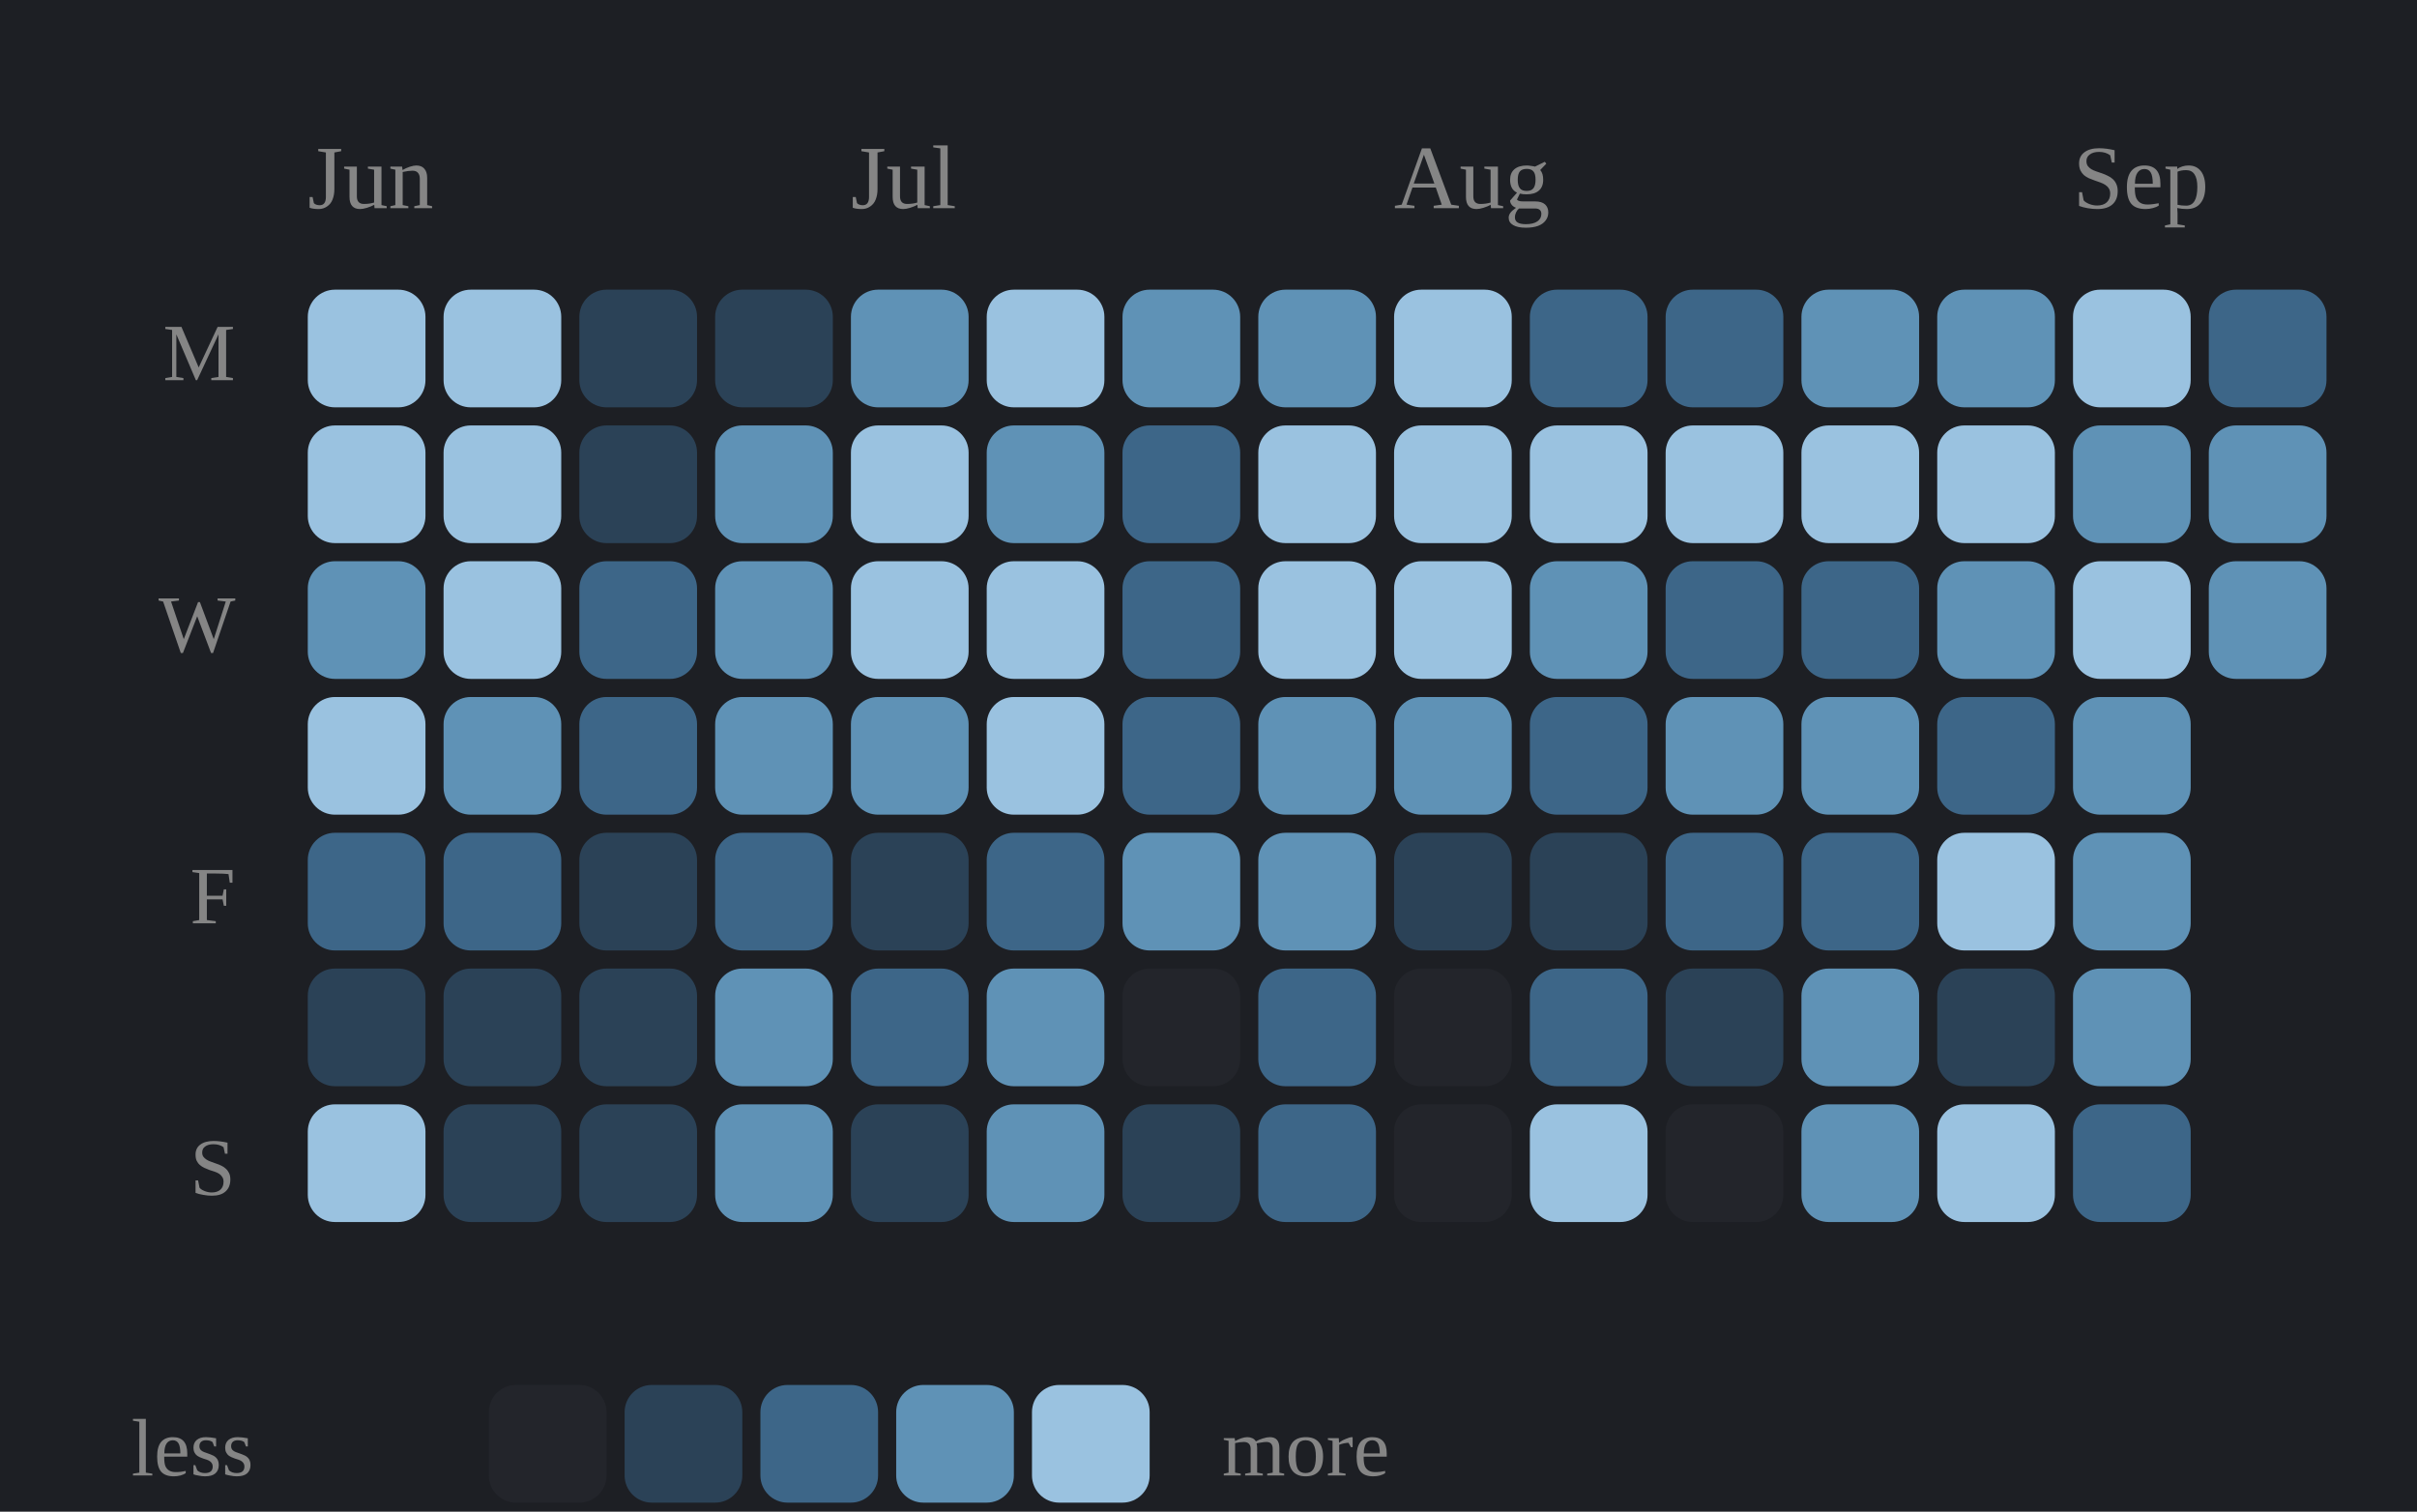
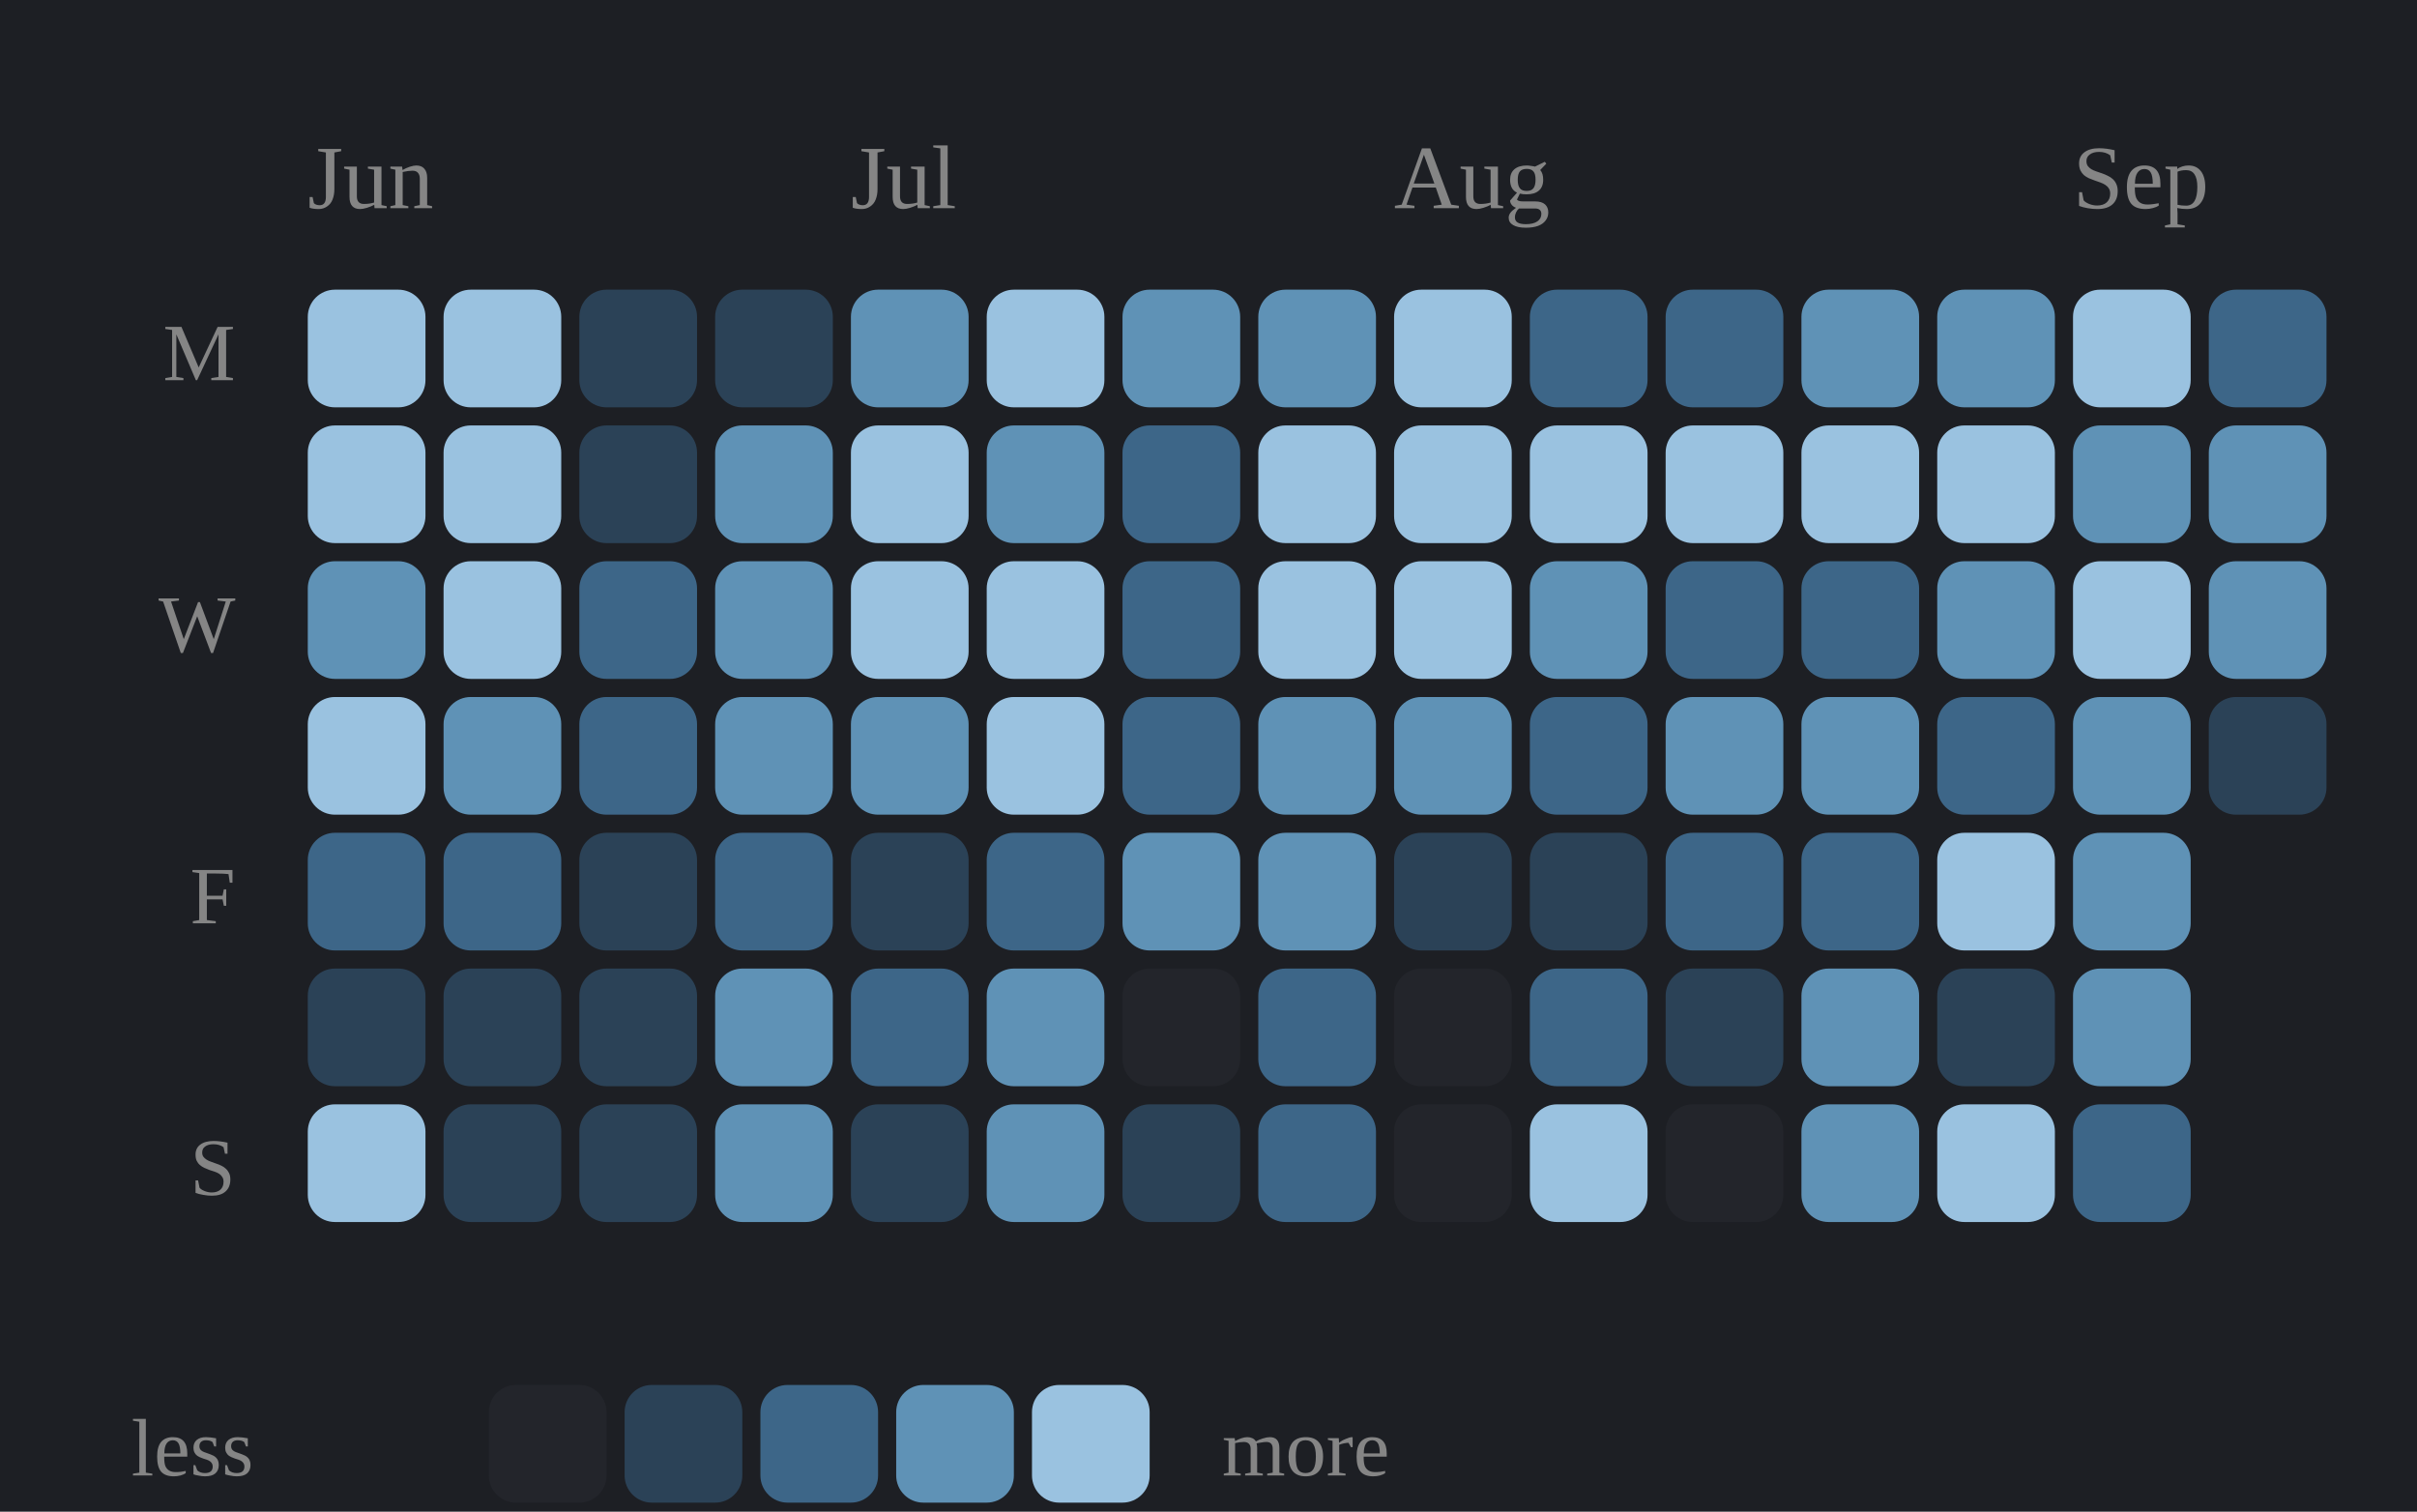
<svg xmlns="http://www.w3.org/2000/svg" viewBox="0 0 267 167" width="100%" role="img" aria-label="Daily study calendar shaded by estimated minutes of study">
  <style>
.p-title{fill:#e9e9e9;font-size:12px;font-weight:600}
.p-sub{fill:#858585;font-size:10px}
.p-line{fill:none;stroke:#7aa6cf;stroke-width:2;stroke-linejoin:round;stroke-linecap:round}
.p-area{fill:#7aa6cf;opacity:.10}
.p-end{fill:#7aa6cf;stroke:#1d1f24;stroke-width:2}
.p-endlab{fill:#b2b2b2;font-size:10px;text-anchor:end;font-weight:600}
- .p-target{stroke:#858585;stroke-width:1;stroke-dasharray:0}
- .p-tlabel{fill:#858585;font-size:9px;text-anchor:end}
.p-base{stroke:#3a3d43;stroke-width:1}
.b-bar{fill:#7aa6cf}
.b-bar:hover{fill:#7aa6cf;opacity:.85}
.b-hi{fill:#7aa6cf}
.d-lab{fill:#858585;font-size:10px;text-anchor:middle}
.d-val{fill:#b2b2b2;font-size:10px;text-anchor:middle;font-weight:600}
/* heatmap */
.hm-mon{fill:#858585;font-size:10px}
.hm-dow{fill:#858585;font-size:9px;text-anchor:end}
rect:hover{opacity:.8}
/* horizontal bars */
.h-cat{fill:#e9e9e9;font-size:12px;text-anchor:end;dominant-baseline:middle}
.h-track{fill:#2b2d33}
.h-fill{fill:#7aa6cf}
.h-val{fill:#b2b2b2;font-size:11px;font-weight:600;dominant-baseline:middle}
- .h-obj{stroke:#e9e9e9;stroke-width:2}
.ts-lab{fill:#e9e9e9;font-size:11px;font-weight:600}
.ts-val{fill:#b2b2b2;font-size:11px}
</style>
  <rect x="0" y="0" width="100%" height="100%" fill="#1d1f24" />
  <text class="hm-mon" x="34" y="23">Jun</text>
  <text class="hm-mon" x="94" y="23">Jul</text>
  <text class="hm-mon" x="154" y="23">Aug</text>
  <text class="hm-mon" x="229" y="23">Sep</text>
  <text class="hm-dow" x="26" y="42">M</text>
  <text class="hm-dow" x="26" y="72">W</text>
  <text class="hm-dow" x="26" y="102">F</text>
  <text class="hm-dow" x="26" y="132">S</text>
  <rect x="34" y="32" width="13" height="13" rx="3" fill="#9ac2e0" />
  <rect x="34" y="47" width="13" height="13" rx="3" fill="#9ac2e0" />
  <rect x="34" y="62" width="13" height="13" rx="3" fill="#5f92b6" />
  <rect x="34" y="77" width="13" height="13" rx="3" fill="#9ac2e0" />
  <rect x="34" y="92" width="13" height="13" rx="3" fill="#3d6688" />
  <rect x="34" y="107" width="13" height="13" rx="3" fill="#2b4257" />
  <rect x="34" y="122" width="13" height="13" rx="3" fill="#9ac2e0" />
  <rect x="49" y="32" width="13" height="13" rx="3" fill="#9ac2e0" />
  <rect x="49" y="47" width="13" height="13" rx="3" fill="#9ac2e0" />
  <rect x="49" y="62" width="13" height="13" rx="3" fill="#9ac2e0" />
  <rect x="49" y="77" width="13" height="13" rx="3" fill="#5f92b6" />
  <rect x="49" y="92" width="13" height="13" rx="3" fill="#3d6688" />
  <rect x="49" y="107" width="13" height="13" rx="3" fill="#2b4257" />
  <rect x="49" y="122" width="13" height="13" rx="3" fill="#2b4257" />
  <rect x="64" y="32" width="13" height="13" rx="3" fill="#2b4257" />
  <rect x="64" y="47" width="13" height="13" rx="3" fill="#2b4257" />
  <rect x="64" y="62" width="13" height="13" rx="3" fill="#3d6688" />
  <rect x="64" y="77" width="13" height="13" rx="3" fill="#3d6688" />
  <rect x="64" y="92" width="13" height="13" rx="3" fill="#2b4257" />
  <rect x="64" y="107" width="13" height="13" rx="3" fill="#2b4257" />
  <rect x="64" y="122" width="13" height="13" rx="3" fill="#2b4257" />
  <rect x="79" y="32" width="13" height="13" rx="3" fill="#2b4257" />
  <rect x="79" y="47" width="13" height="13" rx="3" fill="#5f92b6" />
  <rect x="79" y="62" width="13" height="13" rx="3" fill="#5f92b6" />
  <rect x="79" y="77" width="13" height="13" rx="3" fill="#5f92b6" />
  <rect x="79" y="92" width="13" height="13" rx="3" fill="#3d6688" />
  <rect x="79" y="107" width="13" height="13" rx="3" fill="#5f92b6" />
  <rect x="79" y="122" width="13" height="13" rx="3" fill="#5f92b6" />
  <rect x="94" y="32" width="13" height="13" rx="3" fill="#5f92b6" />
  <rect x="94" y="47" width="13" height="13" rx="3" fill="#9ac2e0" />
  <rect x="94" y="62" width="13" height="13" rx="3" fill="#9ac2e0" />
  <rect x="94" y="77" width="13" height="13" rx="3" fill="#5f92b6" />
  <rect x="94" y="92" width="13" height="13" rx="3" fill="#2b4257" />
  <rect x="94" y="107" width="13" height="13" rx="3" fill="#3d6688" />
  <rect x="94" y="122" width="13" height="13" rx="3" fill="#2b4257" />
  <rect x="109" y="32" width="13" height="13" rx="3" fill="#9ac2e0" />
  <rect x="109" y="47" width="13" height="13" rx="3" fill="#5f92b6" />
  <rect x="109" y="62" width="13" height="13" rx="3" fill="#9ac2e0" />
  <rect x="109" y="77" width="13" height="13" rx="3" fill="#9ac2e0" />
  <rect x="109" y="92" width="13" height="13" rx="3" fill="#3d6688" />
  <rect x="109" y="107" width="13" height="13" rx="3" fill="#5f92b6" />
  <rect x="109" y="122" width="13" height="13" rx="3" fill="#5f92b6" />
  <rect x="124" y="32" width="13" height="13" rx="3" fill="#5f92b6" />
  <rect x="124" y="47" width="13" height="13" rx="3" fill="#3d6688" />
  <rect x="124" y="62" width="13" height="13" rx="3" fill="#3d6688" />
  <rect x="124" y="77" width="13" height="13" rx="3" fill="#3d6688" />
  <rect x="124" y="92" width="13" height="13" rx="3" fill="#5f92b6" />
  <rect x="124" y="107" width="13" height="13" rx="3" fill="#23252b" />
  <rect x="124" y="122" width="13" height="13" rx="3" fill="#2b4257" />
  <rect x="139" y="32" width="13" height="13" rx="3" fill="#5f92b6" />
  <rect x="139" y="47" width="13" height="13" rx="3" fill="#9ac2e0" />
  <rect x="139" y="62" width="13" height="13" rx="3" fill="#9ac2e0" />
  <rect x="139" y="77" width="13" height="13" rx="3" fill="#5f92b6" />
  <rect x="139" y="92" width="13" height="13" rx="3" fill="#5f92b6" />
  <rect x="139" y="107" width="13" height="13" rx="3" fill="#3d6688" />
  <rect x="139" y="122" width="13" height="13" rx="3" fill="#3d6688" />
  <rect x="154" y="32" width="13" height="13" rx="3" fill="#9ac2e0" />
  <rect x="154" y="47" width="13" height="13" rx="3" fill="#9ac2e0" />
  <rect x="154" y="62" width="13" height="13" rx="3" fill="#9ac2e0" />
  <rect x="154" y="77" width="13" height="13" rx="3" fill="#5f92b6" />
  <rect x="154" y="92" width="13" height="13" rx="3" fill="#2b4257" />
  <rect x="154" y="107" width="13" height="13" rx="3" fill="#23252b" />
  <rect x="154" y="122" width="13" height="13" rx="3" fill="#23252b" />
  <rect x="169" y="32" width="13" height="13" rx="3" fill="#3d6688" />
  <rect x="169" y="47" width="13" height="13" rx="3" fill="#9ac2e0" />
  <rect x="169" y="62" width="13" height="13" rx="3" fill="#5f92b6" />
  <rect x="169" y="77" width="13" height="13" rx="3" fill="#3d6688" />
  <rect x="169" y="92" width="13" height="13" rx="3" fill="#2b4257" />
  <rect x="169" y="107" width="13" height="13" rx="3" fill="#3d6688" />
  <rect x="169" y="122" width="13" height="13" rx="3" fill="#9ac2e0" />
  <rect x="184" y="32" width="13" height="13" rx="3" fill="#3d6688" />
  <rect x="184" y="47" width="13" height="13" rx="3" fill="#9ac2e0" />
  <rect x="184" y="62" width="13" height="13" rx="3" fill="#3d6688" />
  <rect x="184" y="77" width="13" height="13" rx="3" fill="#5f92b6" />
  <rect x="184" y="92" width="13" height="13" rx="3" fill="#3d6688" />
  <rect x="184" y="107" width="13" height="13" rx="3" fill="#2b4257" />
  <rect x="184" y="122" width="13" height="13" rx="3" fill="#23252b" />
  <rect x="199" y="32" width="13" height="13" rx="3" fill="#5f92b6" />
  <rect x="199" y="47" width="13" height="13" rx="3" fill="#9ac2e0" />
  <rect x="199" y="62" width="13" height="13" rx="3" fill="#3d6688" />
  <rect x="199" y="77" width="13" height="13" rx="3" fill="#5f92b6" />
  <rect x="199" y="92" width="13" height="13" rx="3" fill="#3d6688" />
  <rect x="199" y="107" width="13" height="13" rx="3" fill="#5f92b6" />
  <rect x="199" y="122" width="13" height="13" rx="3" fill="#5f92b6" />
  <rect x="214" y="32" width="13" height="13" rx="3" fill="#5f92b6" />
  <rect x="214" y="47" width="13" height="13" rx="3" fill="#9ac2e0" />
  <rect x="214" y="62" width="13" height="13" rx="3" fill="#5f92b6" />
  <rect x="214" y="77" width="13" height="13" rx="3" fill="#3d6688" />
  <rect x="214" y="92" width="13" height="13" rx="3" fill="#9ac2e0" />
  <rect x="214" y="107" width="13" height="13" rx="3" fill="#2b4257" />
  <rect x="214" y="122" width="13" height="13" rx="3" fill="#9ac2e0" />
  <rect x="229" y="32" width="13" height="13" rx="3" fill="#9ac2e0" />
  <rect x="229" y="47" width="13" height="13" rx="3" fill="#5f92b6" />
  <rect x="229" y="62" width="13" height="13" rx="3" fill="#9ac2e0" />
  <rect x="229" y="77" width="13" height="13" rx="3" fill="#5f92b6" />
  <rect x="229" y="92" width="13" height="13" rx="3" fill="#5f92b6" />
  <rect x="229" y="107" width="13" height="13" rx="3" fill="#5f92b6" />
  <rect x="229" y="122" width="13" height="13" rx="3" fill="#3d6688" />
  <rect x="244" y="32" width="13" height="13" rx="3" fill="#3d6688" />
  <rect x="244" y="47" width="13" height="13" rx="3" fill="#5f92b6" />
  <rect x="244" y="62" width="13" height="13" rx="3" fill="#5f92b6" />
+   <rect x="244" y="77" width="13" height="13" rx="3" fill="#2b4257" />
  <text class="hm-dow" x="28" y="163">less</text>
  <rect x="54" y="153" width="13" height="13" rx="3" fill="#23252b" />
  <rect x="69" y="153" width="13" height="13" rx="3" fill="#2b4257" />
  <rect x="84" y="153" width="13" height="13" rx="3" fill="#3d6688" />
  <rect x="99" y="153" width="13" height="13" rx="3" fill="#5f92b6" />
  <rect x="114" y="153" width="13" height="13" rx="3" fill="#9ac2e0" />
  <text class="hm-dow" style="text-anchor:start" x="135" y="163">more</text>
</svg>
